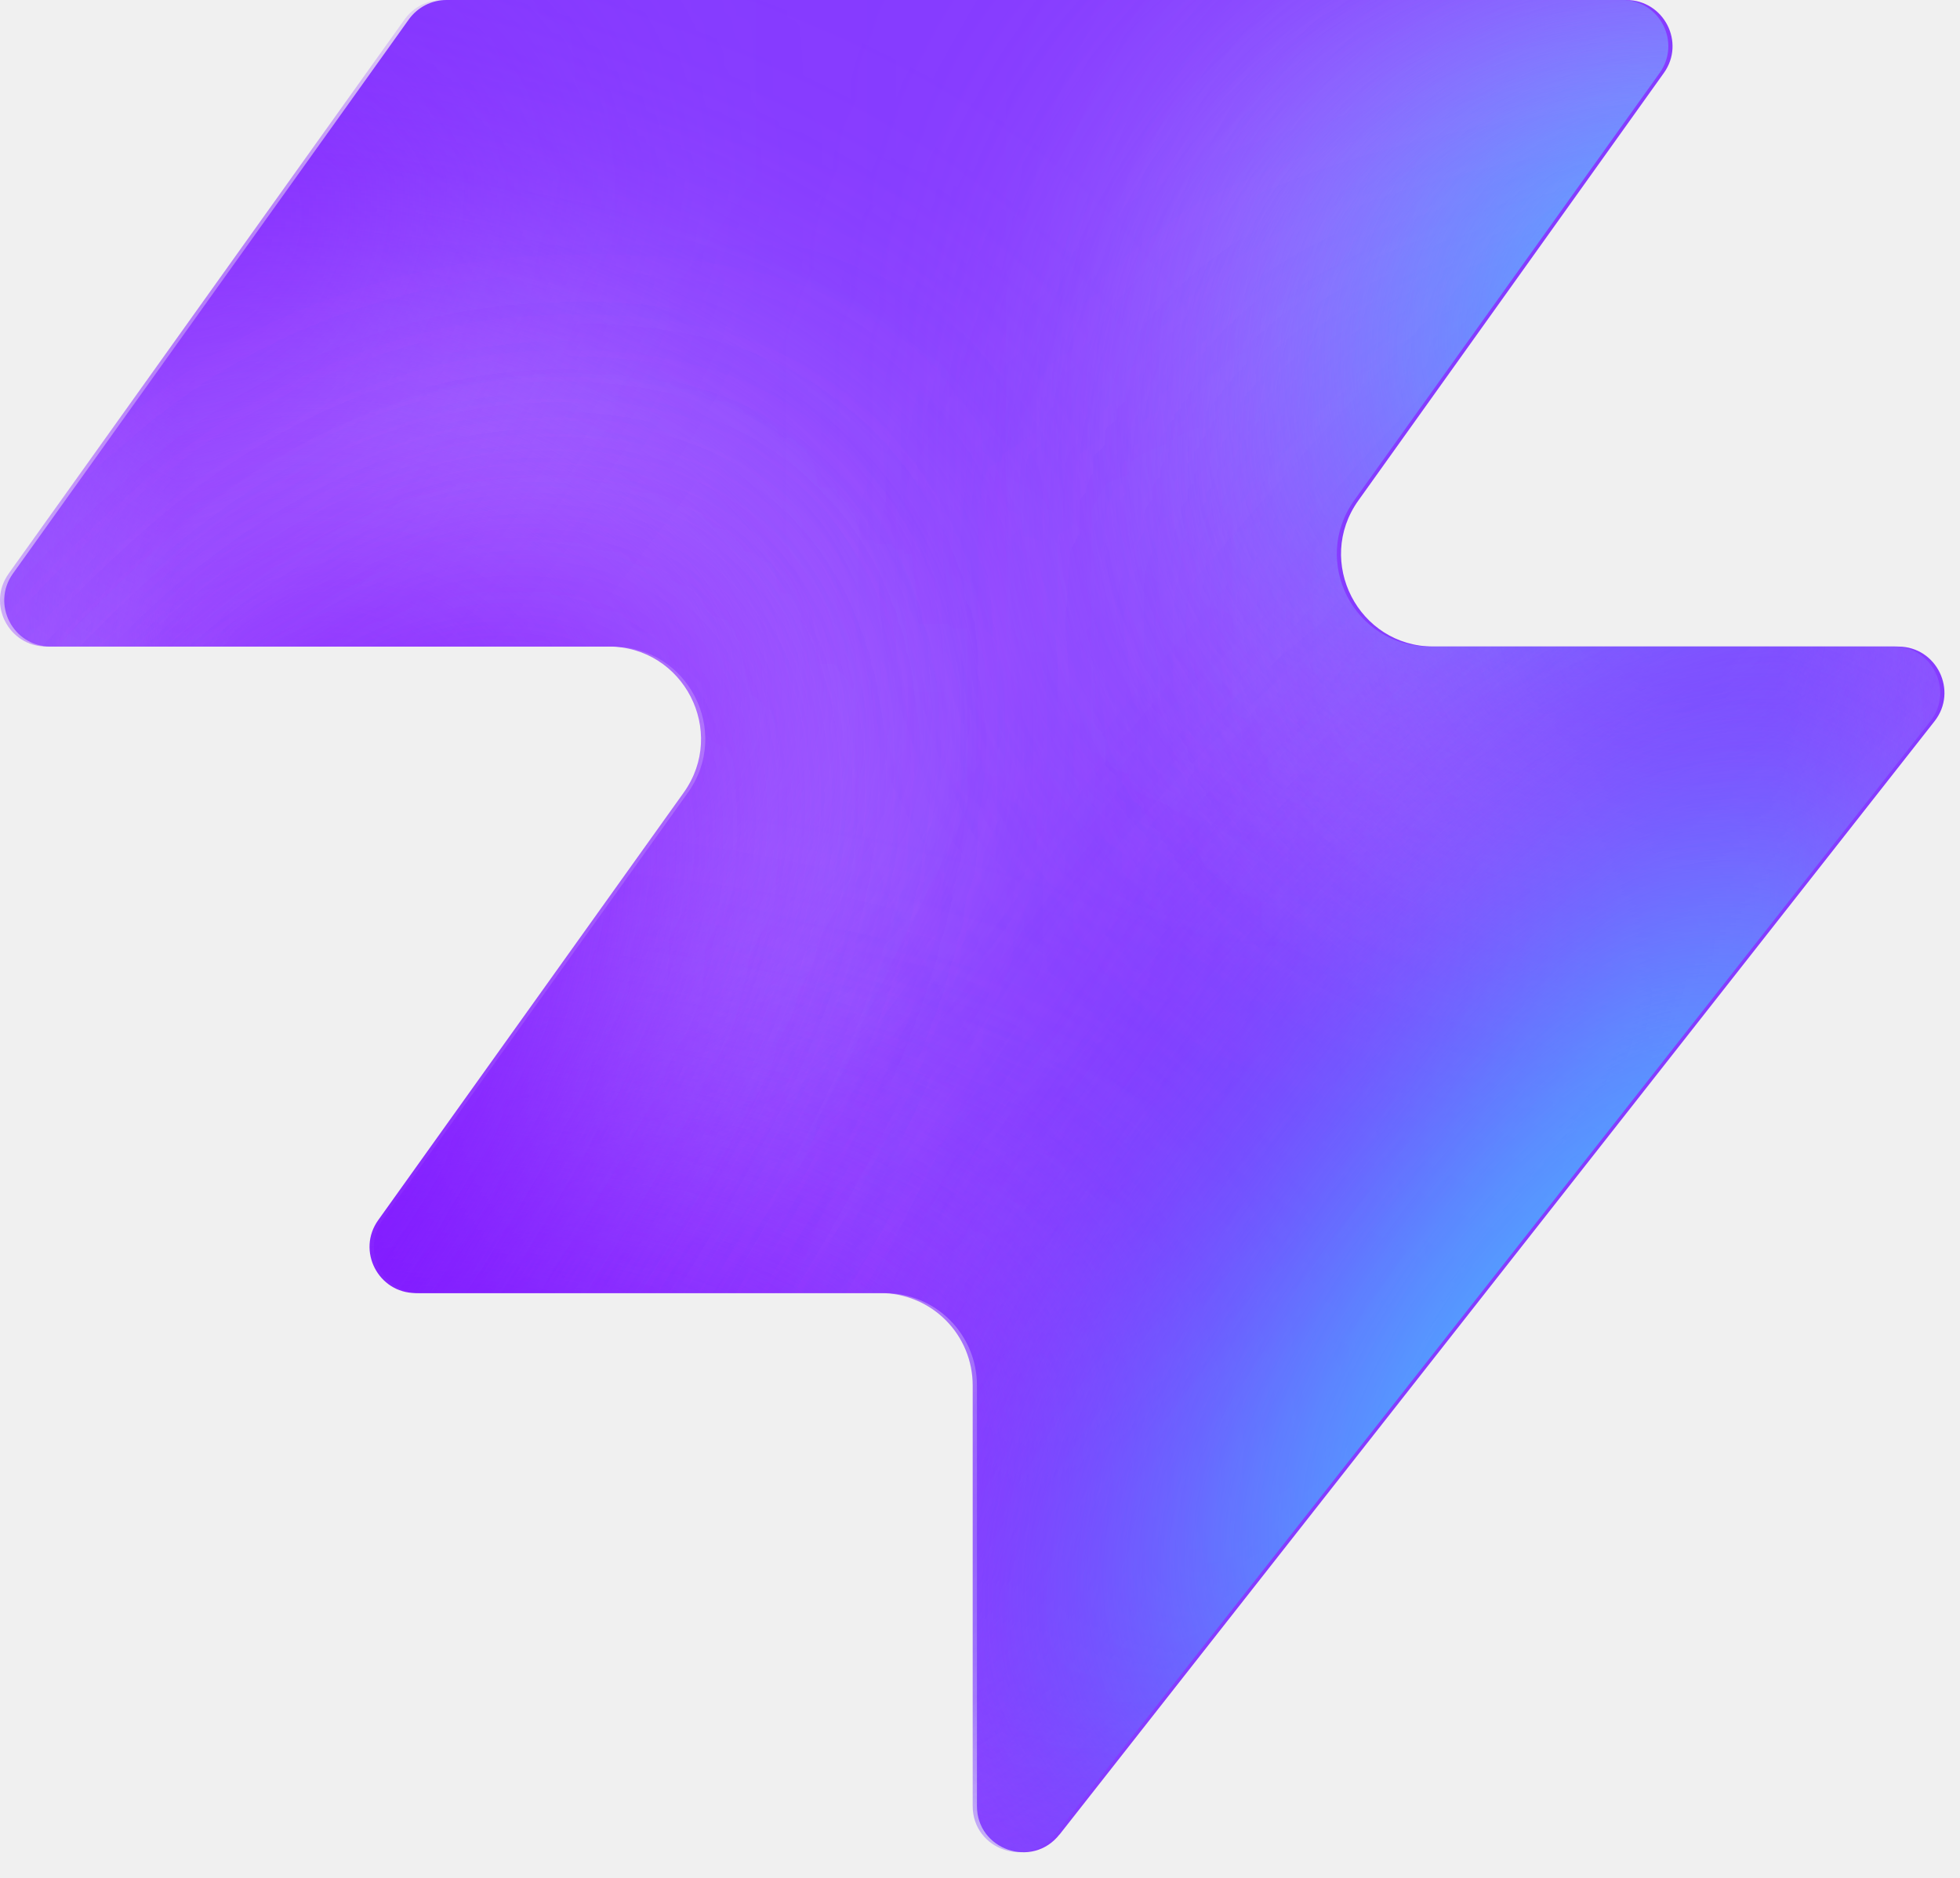
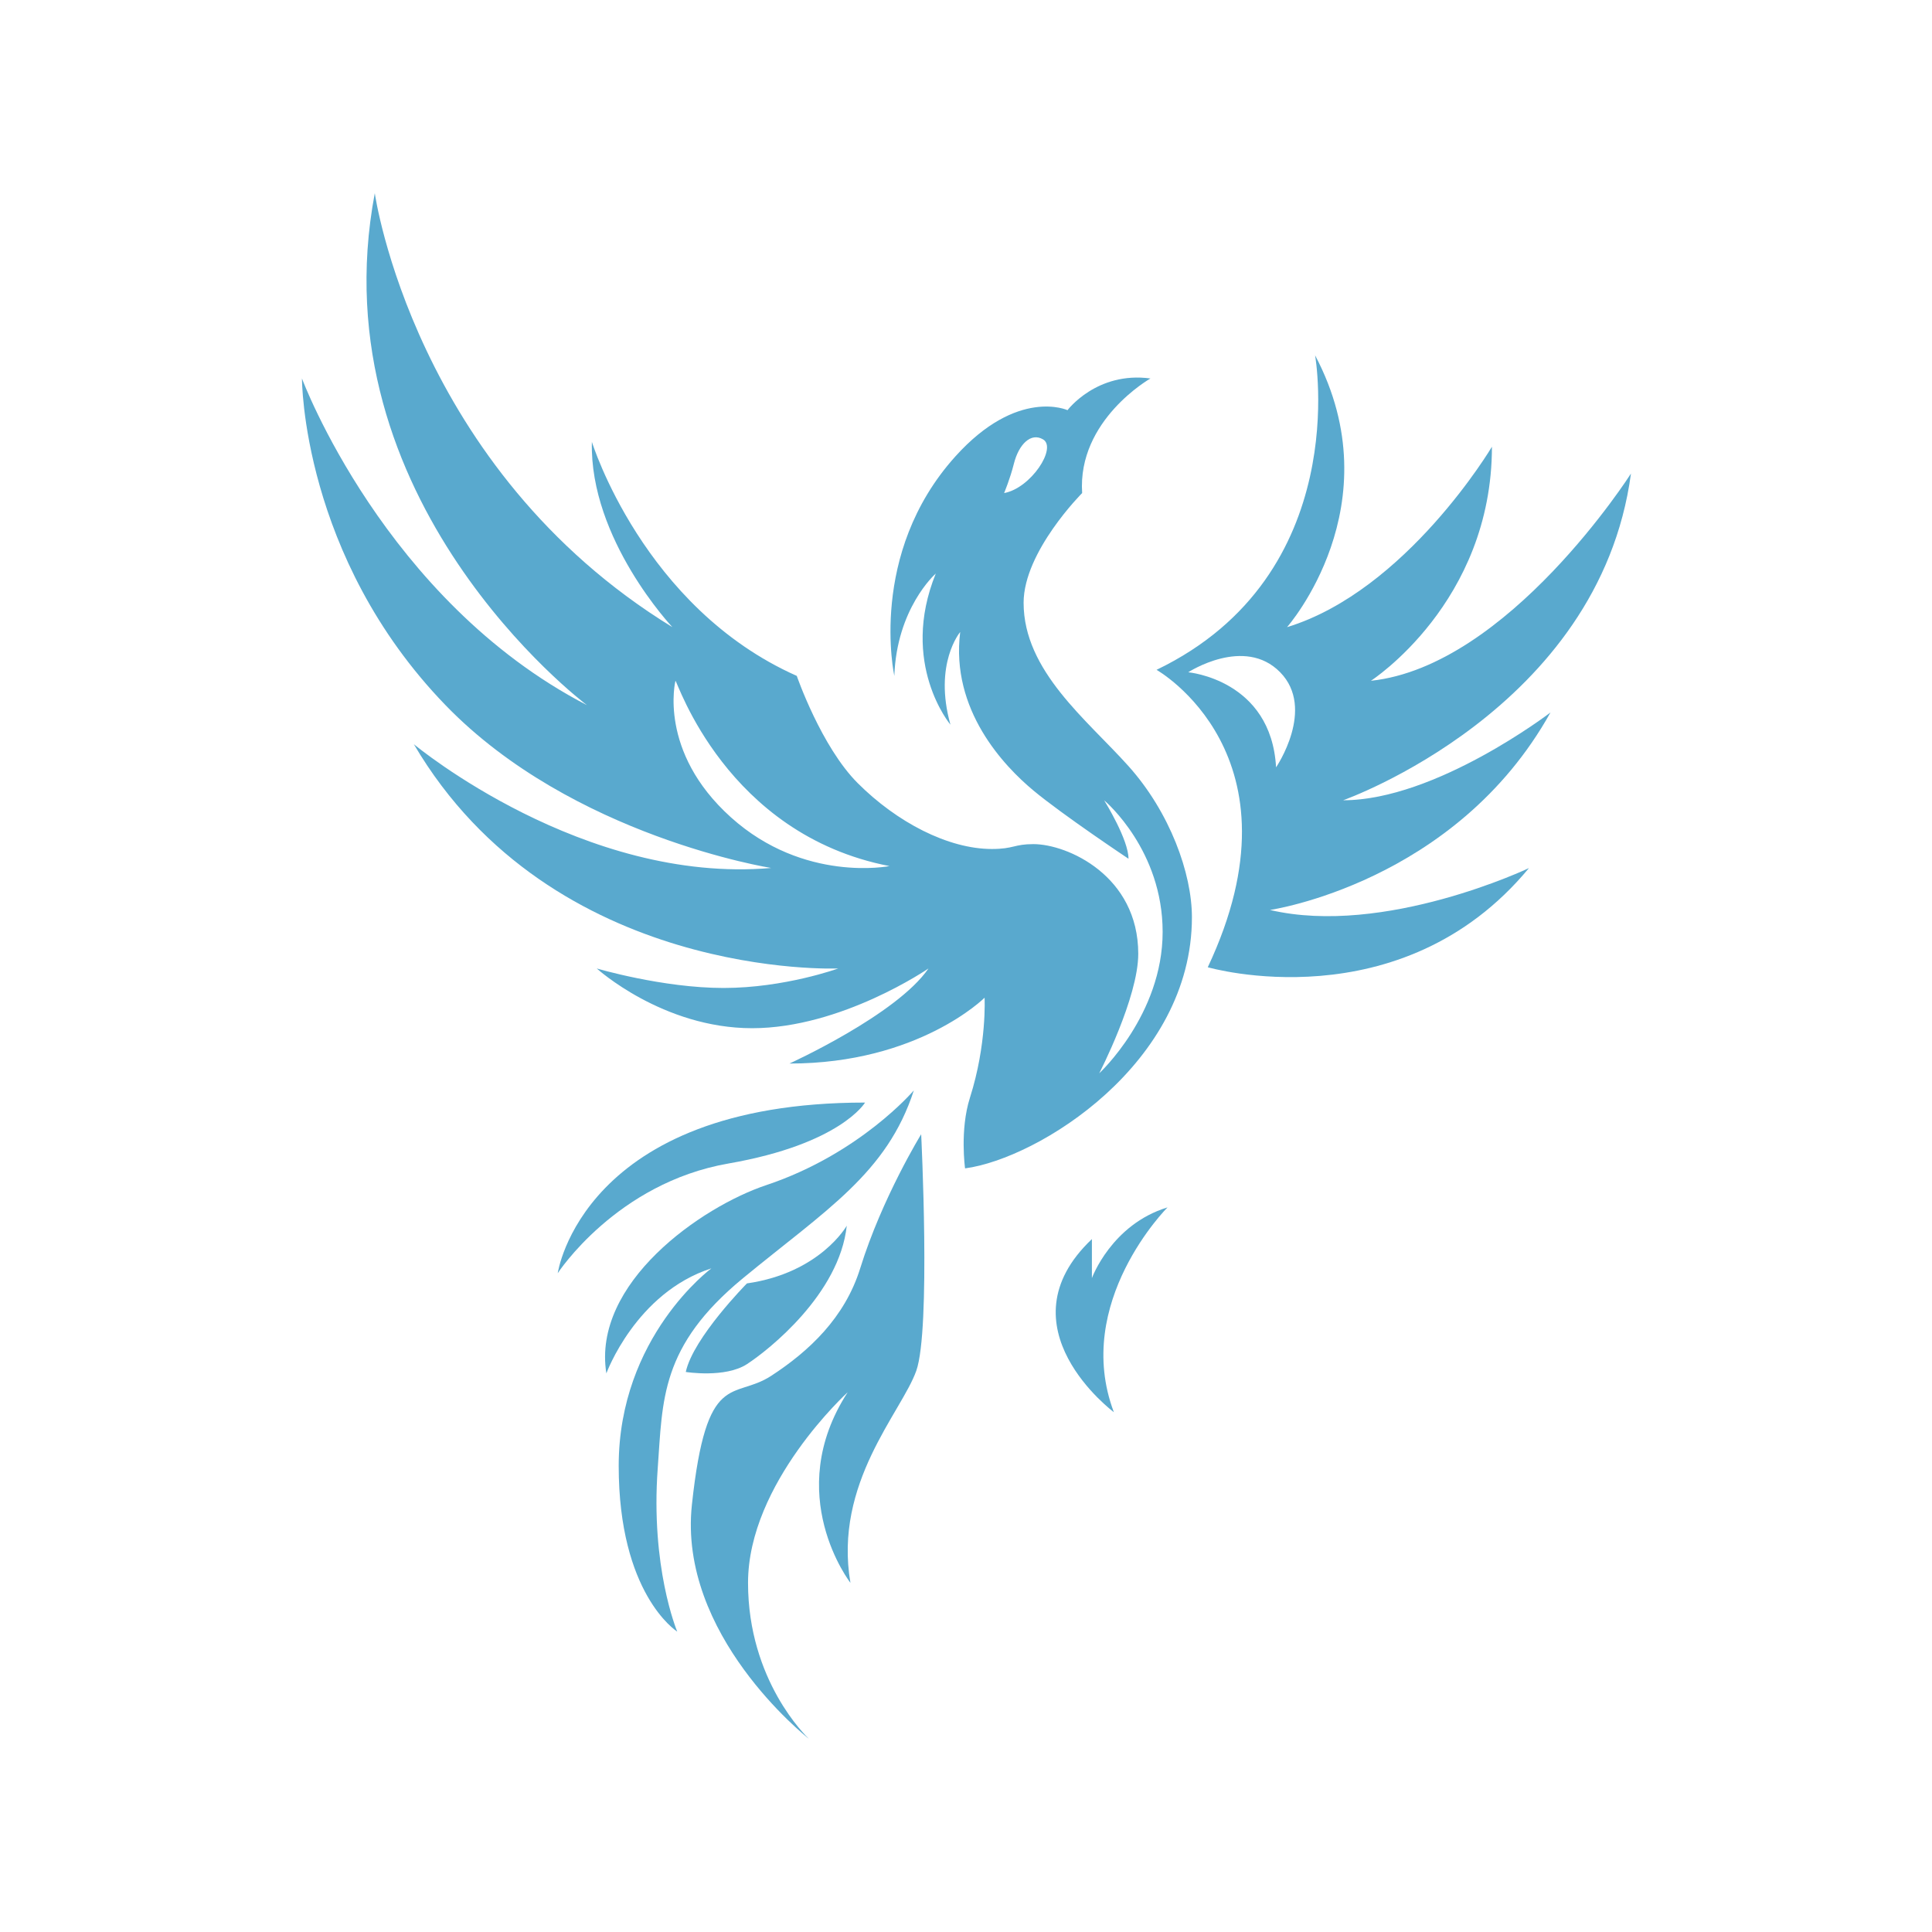
- <svg xmlns="http://www.w3.org/2000/svg" width="48" height="46" fill="none" viewBox="0 0 48 46">
-   <path fill="#863bff" d="M25.946 44.938c-.664.845-2.021.375-2.021-.698V33.937a2.26 2.26 0 0 0-2.262-2.262H10.287c-.92 0-1.456-1.04-.92-1.788l7.48-10.471c1.07-1.497 0-3.578-1.842-3.578H1.237c-.92 0-1.456-1.04-.92-1.788L10.013.474c.214-.297.556-.474.92-.474h28.894c.92 0 1.456 1.04.92 1.788l-7.48 10.471c-1.07 1.498 0 3.579 1.842 3.579h11.377c.943 0 1.473 1.088.89 1.83L25.947 44.94z" style="fill:#863bff;fill:color(display-p3 .525 .23 1);fill-opacity:1" />
-   <mask id="a" width="48" height="46" x="0" y="0" maskUnits="userSpaceOnUse" style="mask-type:alpha">
-     <path fill="#000" d="M25.842 44.938c-.664.844-2.021.375-2.021-.698V33.937a2.26 2.26 0 0 0-2.262-2.262H10.183c-.92 0-1.456-1.04-.92-1.788l7.48-10.471c1.07-1.498 0-3.579-1.842-3.579H1.133c-.92 0-1.456-1.04-.92-1.787L9.91.473c.214-.297.556-.474.92-.474h28.894c.92 0 1.456 1.04.92 1.788l-7.48 10.471c-1.07 1.498 0 3.578 1.842 3.578h11.377c.943 0 1.473 1.088.89 1.832L25.843 44.94z" style="fill:#000;fill-opacity:1" />
-   </mask>
-   <g mask="url(#a)">
-     <g filter="url(#b)">
-       <ellipse cx="5.508" cy="14.704" fill="#ede6ff" rx="5.508" ry="14.704" style="fill:#ede6ff;fill:color(display-p3 .927 .903 1);fill-opacity:1" transform="matrix(.00324 1 1 -.00324 -4.47 31.516)" />
-     </g>
-     <g filter="url(#c)">
-       <ellipse cx="10.399" cy="29.851" fill="#ede6ff" rx="10.399" ry="29.851" style="fill:#ede6ff;fill:color(display-p3 .927 .903 1);fill-opacity:1" transform="matrix(.00324 1 1 -.00324 -39.328 7.883)" />
-     </g>
-     <g filter="url(#d)">
-       <ellipse cx="5.508" cy="30.487" fill="#7e14ff" rx="5.508" ry="30.487" style="fill:#7e14ff;fill:color(display-p3 .492 .077 1);fill-opacity:1" transform="rotate(89.814 -25.913 -14.639)scale(1 -1)" />
-     </g>
-     <g filter="url(#e)">
-       <ellipse cx="5.508" cy="30.599" fill="#7e14ff" rx="5.508" ry="30.599" style="fill:#7e14ff;fill:color(display-p3 .492 .077 1);fill-opacity:1" transform="rotate(89.814 -32.644 -3.334)scale(1 -1)" />
-     </g>
-     <g filter="url(#f)">
-       <ellipse cx="5.508" cy="30.599" fill="#7e14ff" rx="5.508" ry="30.599" style="fill:#7e14ff;fill:color(display-p3 .492 .077 1);fill-opacity:1" transform="matrix(.00324 1 1 -.00324 -34.34 30.47)" />
-     </g>
-     <g filter="url(#g)">
-       <ellipse cx="14.072" cy="22.078" fill="#ede6ff" rx="14.072" ry="22.078" style="fill:#ede6ff;fill:color(display-p3 .927 .903 1);fill-opacity:1" transform="rotate(93.35 24.506 48.493)scale(-1 1)" />
-     </g>
-     <g filter="url(#h)">
-       <ellipse cx="3.47" cy="21.501" fill="#7e14ff" rx="3.47" ry="21.501" style="fill:#7e14ff;fill:color(display-p3 .492 .077 1);fill-opacity:1" transform="rotate(89.009 28.708 47.59)scale(-1 1)" />
-     </g>
-     <g filter="url(#i)">
-       <ellipse cx="3.47" cy="21.501" fill="#7e14ff" rx="3.47" ry="21.501" style="fill:#7e14ff;fill:color(display-p3 .492 .077 1);fill-opacity:1" transform="rotate(89.009 28.708 47.59)scale(-1 1)" />
-     </g>
-     <g filter="url(#j)">
-       <ellipse cx=".387" cy="8.972" fill="#7e14ff" rx="4.407" ry="29.108" style="fill:#7e14ff;fill:color(display-p3 .492 .077 1);fill-opacity:1" transform="rotate(39.51 .387 8.972)" />
-     </g>
-     <g filter="url(#k)">
-       <ellipse cx="47.523" cy="-6.092" fill="#7e14ff" rx="4.407" ry="29.108" style="fill:#7e14ff;fill:color(display-p3 .492 .077 1);fill-opacity:1" transform="rotate(37.892 47.523 -6.092)" />
-     </g>
-     <g filter="url(#l)">
-       <ellipse cx="41.412" cy="6.333" fill="#47bfff" rx="5.971" ry="9.665" style="fill:#47bfff;fill:color(display-p3 .28 .748 1);fill-opacity:1" transform="rotate(37.892 41.412 6.333)" />
-     </g>
-     <g filter="url(#m)">
-       <ellipse cx="-1.879" cy="38.332" fill="#7e14ff" rx="4.407" ry="29.108" style="fill:#7e14ff;fill:color(display-p3 .492 .077 1);fill-opacity:1" transform="rotate(37.892 -1.88 38.332)" />
-     </g>
-     <g filter="url(#n)">
-       <ellipse cx="-1.879" cy="38.332" fill="#7e14ff" rx="4.407" ry="29.108" style="fill:#7e14ff;fill:color(display-p3 .492 .077 1);fill-opacity:1" transform="rotate(37.892 -1.88 38.332)" />
-     </g>
-     <g filter="url(#o)">
-       <ellipse cx="35.651" cy="29.907" fill="#7e14ff" rx="4.407" ry="29.108" style="fill:#7e14ff;fill:color(display-p3 .492 .077 1);fill-opacity:1" transform="rotate(37.892 35.651 29.907)" />
-     </g>
-     <g filter="url(#p)">
-       <ellipse cx="38.418" cy="32.4" fill="#47bfff" rx="5.971" ry="15.297" style="fill:#47bfff;fill:color(display-p3 .28 .748 1);fill-opacity:1" transform="rotate(37.892 38.418 32.4)" />
-     </g>
+ <svg xmlns="http://www.w3.org/2000/svg" width="1200" zoomAndPan="magnify" viewBox="0 0 900 900" height="1200" preserveAspectRatio="xMidYMid meet" version="1.0">
+   <defs>
+     <clipPath id="b65ee26994">
+       <path d="M 538 165 L 759.898 165 L 759.898 456 L 538 456 Z M 538 165 " clip-rule="nonzero" />
+     </clipPath>
+     <clipPath id="3641df6348">
+       <path d="M 140.398 90 L 556 90 L 556 545 L 140.398 545 Z M 140.398 90 " clip-rule="nonzero" />
+     </clipPath>
+   </defs>
+   <rect x="-90" width="1080" fill="#ffffff" y="-90" height="1080" fill-opacity="1" />
+   <rect x="-90" width="1080" fill="#ffffff" y="-90" height="1080" fill-opacity="1" />
+   <g clip-path="url(#b65ee26994)">
+     <path fill="#59a9ce" d="M 722.27 331.902 C 722.27 331.902 668.863 372.793 625.691 372.793 C 625.691 372.793 744.996 330.77 759.766 220.605 C 759.766 220.605 702.68 310.328 638.617 317.141 C 638.617 317.141 695 280.801 695 208.113 C 695 208.113 655.23 275.121 599.555 292.156 C 599.555 292.156 649.551 235.371 612.621 165.523 C 612.621 165.523 630.805 267.738 538.766 312.031 C 538.766 312.031 609.215 351.777 562.625 450.582 C 562.625 450.582 652.391 476.707 712.25 404.383 C 712.25 404.383 645.004 436.387 591.598 423.895 C 591.598 423.895 677.953 411.402 722.27 331.902 Z M 594.441 357.457 C 592.168 316.57 553.531 313.168 553.531 313.168 C 553.531 313.168 579.668 296.133 596.348 313.168 C 613.027 330.203 594.441 357.457 594.441 357.457 Z M 594.441 357.457 " fill-opacity="1" fill-rule="nonzero" />
  </g>
-   <defs>
-     <filter id="b" width="60.045" height="41.654" x="-19.77" y="16.149" color-interpolation-filters="sRGB" filterUnits="userSpaceOnUse">
-       <feFlood flood-opacity="0" result="BackgroundImageFix" />
-       <feBlend in="SourceGraphic" in2="BackgroundImageFix" result="shape" />
-       <feGaussianBlur result="effect1_foregroundBlur_2002_17158" stdDeviation="7.659" />
-     </filter>
-     <filter id="c" width="90.34" height="51.437" x="-54.613" y="-7.533" color-interpolation-filters="sRGB" filterUnits="userSpaceOnUse">
-       <feFlood flood-opacity="0" result="BackgroundImageFix" />
-       <feBlend in="SourceGraphic" in2="BackgroundImageFix" result="shape" />
-       <feGaussianBlur result="effect1_foregroundBlur_2002_17158" stdDeviation="7.659" />
-     </filter>
-     <filter id="d" width="79.355" height="29.4" x="-49.64" y="2.03" color-interpolation-filters="sRGB" filterUnits="userSpaceOnUse">
-       <feFlood flood-opacity="0" result="BackgroundImageFix" />
-       <feBlend in="SourceGraphic" in2="BackgroundImageFix" result="shape" />
-       <feGaussianBlur result="effect1_foregroundBlur_2002_17158" stdDeviation="4.596" />
-     </filter>
-     <filter id="e" width="79.579" height="29.4" x="-45.045" y="20.029" color-interpolation-filters="sRGB" filterUnits="userSpaceOnUse">
-       <feFlood flood-opacity="0" result="BackgroundImageFix" />
-       <feBlend in="SourceGraphic" in2="BackgroundImageFix" result="shape" />
-       <feGaussianBlur result="effect1_foregroundBlur_2002_17158" stdDeviation="4.596" />
-     </filter>
-     <filter id="f" width="79.579" height="29.4" x="-43.513" y="21.178" color-interpolation-filters="sRGB" filterUnits="userSpaceOnUse">
-       <feFlood flood-opacity="0" result="BackgroundImageFix" />
-       <feBlend in="SourceGraphic" in2="BackgroundImageFix" result="shape" />
-       <feGaussianBlur result="effect1_foregroundBlur_2002_17158" stdDeviation="4.596" />
-     </filter>
-     <filter id="g" width="74.749" height="58.852" x="15.756" y="-17.901" color-interpolation-filters="sRGB" filterUnits="userSpaceOnUse">
-       <feFlood flood-opacity="0" result="BackgroundImageFix" />
-       <feBlend in="SourceGraphic" in2="BackgroundImageFix" result="shape" />
-       <feGaussianBlur result="effect1_foregroundBlur_2002_17158" stdDeviation="7.659" />
-     </filter>
-     <filter id="h" width="61.377" height="25.362" x="23.548" y="2.284" color-interpolation-filters="sRGB" filterUnits="userSpaceOnUse">
-       <feFlood flood-opacity="0" result="BackgroundImageFix" />
-       <feBlend in="SourceGraphic" in2="BackgroundImageFix" result="shape" />
-       <feGaussianBlur result="effect1_foregroundBlur_2002_17158" stdDeviation="4.596" />
-     </filter>
-     <filter id="i" width="61.377" height="25.362" x="23.548" y="2.284" color-interpolation-filters="sRGB" filterUnits="userSpaceOnUse">
-       <feFlood flood-opacity="0" result="BackgroundImageFix" />
-       <feBlend in="SourceGraphic" in2="BackgroundImageFix" result="shape" />
-       <feGaussianBlur result="effect1_foregroundBlur_2002_17158" stdDeviation="4.596" />
-     </filter>
-     <filter id="j" width="56.045" height="63.649" x="-27.636" y="-22.853" color-interpolation-filters="sRGB" filterUnits="userSpaceOnUse">
-       <feFlood flood-opacity="0" result="BackgroundImageFix" />
-       <feBlend in="SourceGraphic" in2="BackgroundImageFix" result="shape" />
-       <feGaussianBlur result="effect1_foregroundBlur_2002_17158" stdDeviation="4.596" />
-     </filter>
-     <filter id="k" width="54.814" height="64.646" x="20.116" y="-38.415" color-interpolation-filters="sRGB" filterUnits="userSpaceOnUse">
-       <feFlood flood-opacity="0" result="BackgroundImageFix" />
-       <feBlend in="SourceGraphic" in2="BackgroundImageFix" result="shape" />
-       <feGaussianBlur result="effect1_foregroundBlur_2002_17158" stdDeviation="4.596" />
-     </filter>
-     <filter id="l" width="33.541" height="35.313" x="24.641" y="-11.323" color-interpolation-filters="sRGB" filterUnits="userSpaceOnUse">
-       <feFlood flood-opacity="0" result="BackgroundImageFix" />
-       <feBlend in="SourceGraphic" in2="BackgroundImageFix" result="shape" />
-       <feGaussianBlur result="effect1_foregroundBlur_2002_17158" stdDeviation="4.596" />
-     </filter>
-     <filter id="m" width="54.814" height="64.646" x="-29.286" y="6.009" color-interpolation-filters="sRGB" filterUnits="userSpaceOnUse">
-       <feFlood flood-opacity="0" result="BackgroundImageFix" />
-       <feBlend in="SourceGraphic" in2="BackgroundImageFix" result="shape" />
-       <feGaussianBlur result="effect1_foregroundBlur_2002_17158" stdDeviation="4.596" />
-     </filter>
-     <filter id="n" width="54.814" height="64.646" x="-29.286" y="6.009" color-interpolation-filters="sRGB" filterUnits="userSpaceOnUse">
-       <feFlood flood-opacity="0" result="BackgroundImageFix" />
-       <feBlend in="SourceGraphic" in2="BackgroundImageFix" result="shape" />
-       <feGaussianBlur result="effect1_foregroundBlur_2002_17158" stdDeviation="4.596" />
-     </filter>
-     <filter id="o" width="54.814" height="64.646" x="8.244" y="-2.416" color-interpolation-filters="sRGB" filterUnits="userSpaceOnUse">
-       <feFlood flood-opacity="0" result="BackgroundImageFix" />
-       <feBlend in="SourceGraphic" in2="BackgroundImageFix" result="shape" />
-       <feGaussianBlur result="effect1_foregroundBlur_2002_17158" stdDeviation="4.596" />
-     </filter>
-     <filter id="p" width="39.409" height="43.623" x="18.713" y="10.588" color-interpolation-filters="sRGB" filterUnits="userSpaceOnUse">
-       <feFlood flood-opacity="0" result="BackgroundImageFix" />
-       <feBlend in="SourceGraphic" in2="BackgroundImageFix" result="shape" />
-       <feGaussianBlur result="effect1_foregroundBlur_2002_17158" stdDeviation="4.596" />
-     </filter>
-   </defs>
+   <g clip-path="url(#3641df6348)">
+     <path fill="#59a9ce" d="M 476.836 280.797 C 476.836 256.949 504.105 229.688 504.105 229.688 C 501.836 195.617 535.922 176.309 535.922 176.309 C 510.922 172.898 497.289 191.07 497.289 191.07 C 497.289 191.07 474.043 180.418 445.023 212.648 C 404.117 258.074 416.613 314.859 416.613 314.859 C 417.73 283.562 435.359 267.66 435.922 267.176 C 418.887 309.184 442.75 337.574 442.75 337.574 C 434.797 309.18 447.293 294.418 447.293 294.418 C 442.75 330.758 467.75 356.879 481.383 368.234 C 495.02 379.59 525.695 400.035 525.695 400.035 C 525.695 391.219 515.023 373.902 514.367 372.824 C 515.434 373.719 541.602 396.289 541.602 434.109 C 541.602 472.723 512.062 499.98 512.062 499.98 C 512.062 499.98 530.242 464.773 530.242 444.328 C 530.242 407.988 497.289 393.223 481.387 393.223 C 472.297 393.223 472.297 395.492 462.07 395.492 C 441.617 395.492 417.758 383 399.574 364.828 C 382.531 347.793 371.168 314.855 371.168 314.855 C 299.586 283.059 275.719 205.828 275.719 205.828 C 274.582 251.258 313.219 292.141 313.219 292.141 C 192.773 218.336 174.59 90 174.59 90 C 147.512 233.211 271.676 327.168 273.426 328.484 C 179.125 279.652 140.664 176.312 140.664 176.312 C 140.664 176.312 140.504 259.219 207.543 328.496 C 266.801 389.719 359.234 404.336 359.234 404.336 C 271.82 411.98 193.93 347.633 192.781 346.676 C 257.547 456.828 390.477 451.152 390.477 451.152 C 390.477 451.152 365.48 460.234 337.07 460.234 C 308.664 460.234 277.988 451.152 277.988 451.152 C 277.988 451.152 308.668 478.977 350.367 478.977 C 392.07 478.977 432.52 451.152 432.52 451.152 C 417.75 472.727 367.754 495.441 367.754 495.441 C 427.977 495.441 458.656 464.777 458.656 464.777 C 458.656 464.777 459.793 486.355 451.84 511.34 C 447.043 526.41 449.566 544.277 449.566 544.277 C 483.652 539.734 555.242 495.441 555.242 427.301 C 555.242 406.855 545.016 378.465 525.699 356.887 C 506.379 335.312 476.836 312.598 476.836 280.797 Z M 467.75 229.691 C 467.75 229.691 470.559 223.035 472.293 216.062 C 474.566 206.977 480.246 201.297 485.93 204.707 C 492.461 208.621 480.246 227.422 467.75 229.691 Z M 340.488 380.738 C 306.402 350.07 314.648 317.141 314.648 317.141 C 315.488 317.141 338.215 388.688 414.348 403.453 C 414.344 403.453 374.574 411.402 340.488 380.738 Z M 340.488 380.738 " fill-opacity="1" fill-rule="nonzero" />
+   </g>
+   <path fill="#59a9ce" d="M 508.652 595.387 L 508.652 577.211 C 465.473 618.098 518.879 657.848 518.879 657.848 C 499.562 606.738 543.875 562.449 543.875 562.449 C 517.742 570.398 508.652 595.387 508.652 595.387 Z M 508.652 595.387 " fill-opacity="1" fill-rule="nonzero" />
+   <path fill="#59a9ce" d="M 400.711 590.844 C 393.57 613.828 376.852 629.461 359.238 640.926 C 341.625 652.398 329.125 637.406 322.309 701.008 C 315.836 761.445 375.055 808.613 376.805 810 C 375.625 808.887 348.465 782.895 348.465 737.348 C 348.465 690.785 394.891 648.559 394.891 648.559 C 364.09 696.055 396.164 737.348 396.164 737.348 C 388.211 690.785 420.023 657.848 426.848 638.543 C 433.66 619.238 429.117 528.379 429.117 528.379 C 429.117 528.379 410.938 557.906 400.711 590.844 Z M 400.711 590.844 " fill-opacity="1" fill-rule="nonzero" />
+   <path fill="#59a9ce" d="M 347.953 635.473 C 358.098 628.887 391.051 602.766 394.457 570.969 C 394.457 570.969 382.117 592.957 347.953 597.859 C 347.953 597.859 322.875 623.211 319.465 639.113 C 319.465 639.113 337.805 642.062 347.953 635.473 Z M 347.953 635.473 " fill-opacity="1" fill-rule="nonzero" />
+   <path fill="#59a9ce" d="M 306.395 683.973 C 308.723 652.172 307.535 627.188 346.164 595.391 C 384.801 563.59 413.203 546.555 425.703 507.941 C 425.703 507.941 400.703 537.469 356.961 552.074 C 326.746 562.16 275.719 597.66 282.469 639.773 C 282.469 639.773 296.168 602.207 331.395 590.848 C 331.395 590.848 288.215 622.645 288.215 682.84 C 288.215 742.258 314.793 759.625 315.477 760.059 C 315.148 759.246 303.039 729.898 306.395 683.973 Z M 306.395 683.973 " fill-opacity="1" fill-rule="nonzero" />
+   <path fill="#59a9ce" d="M 402.98 513.617 C 271.176 513.617 259.812 593.113 259.812 593.113 C 259.812 593.113 287.082 551.094 339.348 542.004 C 391.617 532.922 402.98 513.617 402.98 513.617 Z M 402.98 513.617 " fill-opacity="1" fill-rule="nonzero" />
</svg>
